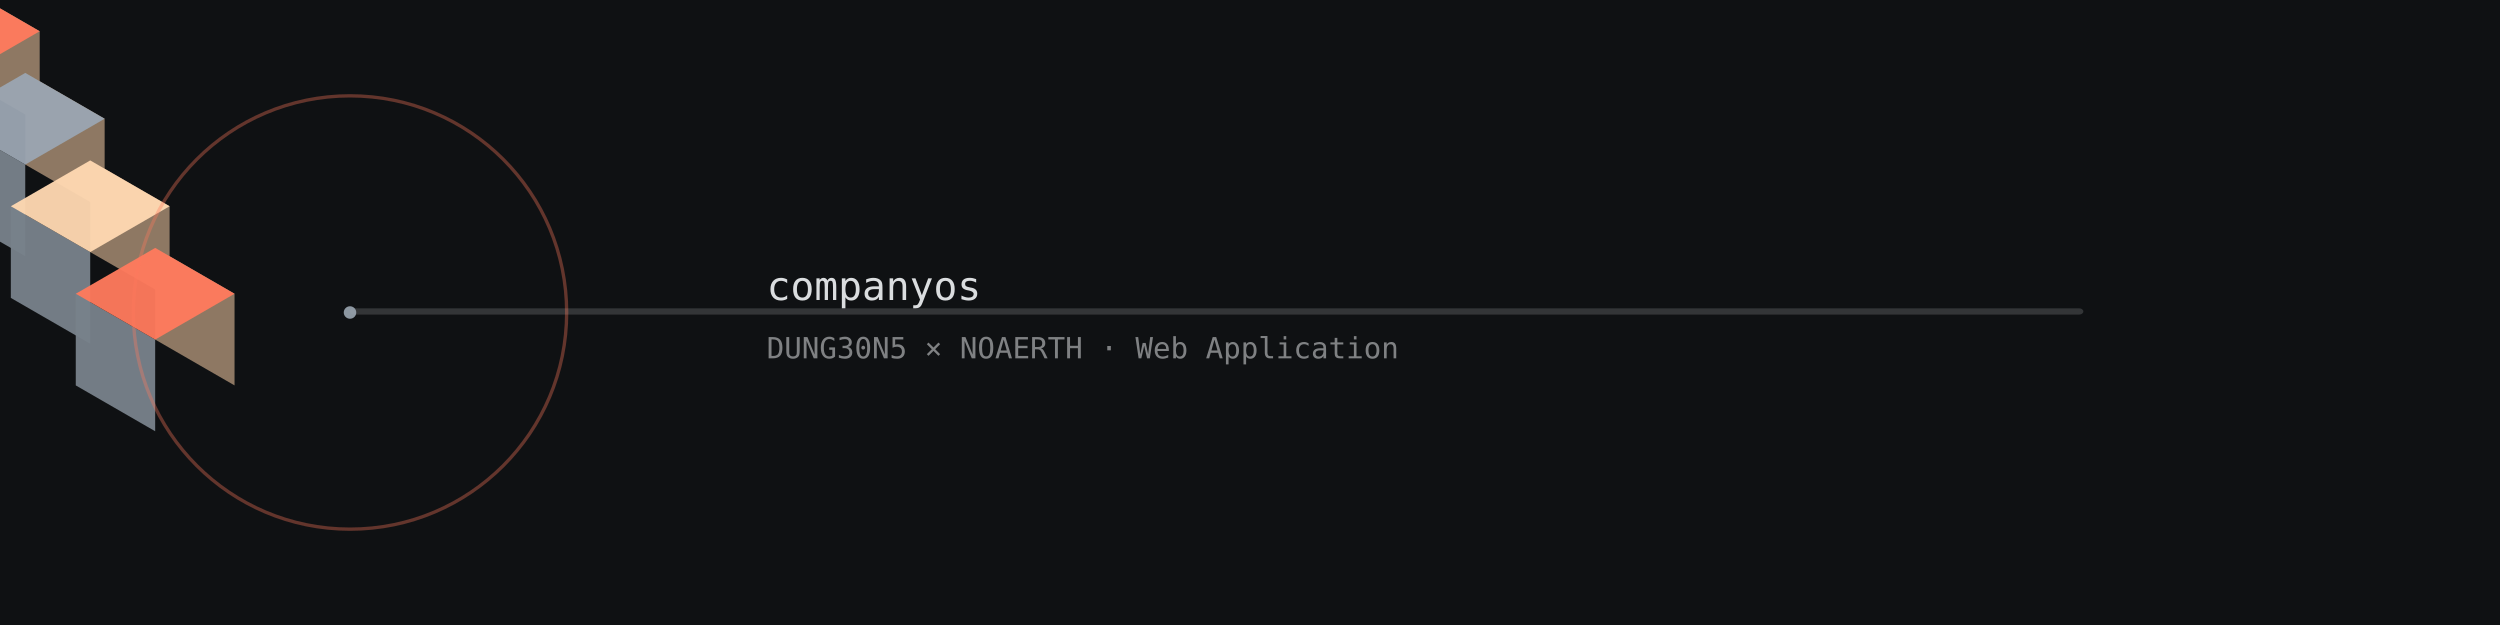
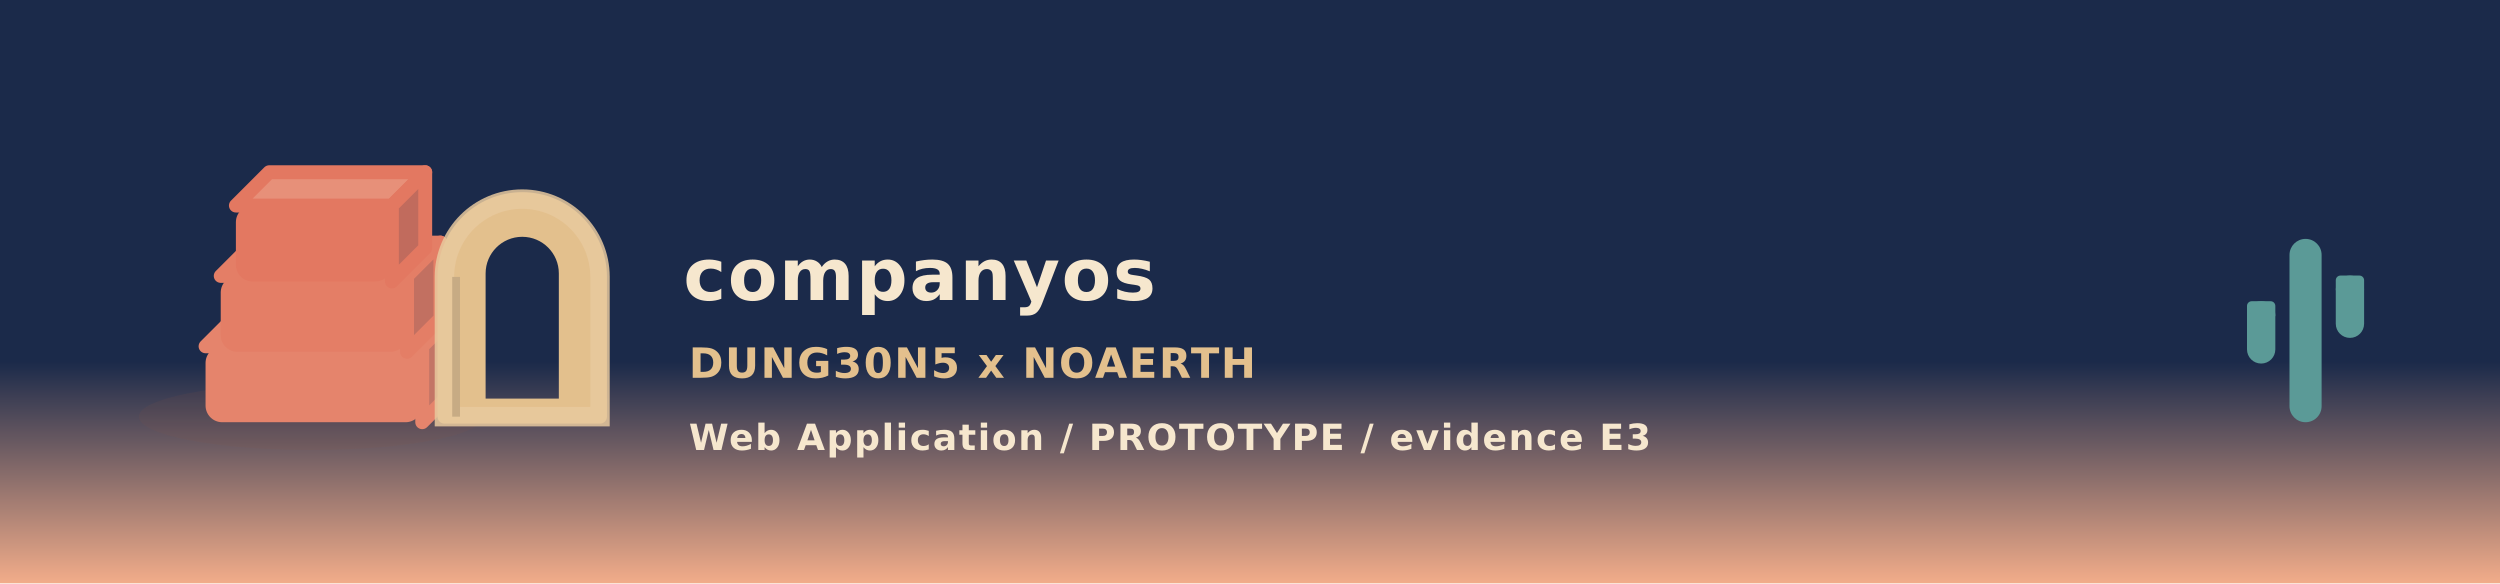
- <svg xmlns="http://www.w3.org/2000/svg" viewBox="0 0 1200 300" width="1200" height="300" role="img" aria-label="companyos identity object">
-   <rect width="1200" height="300" fill="#0f1113" />
-   <defs>
-     <linearGradient id="gft" x1="0" y1="0" x2="1" y2="1">
-       <stop offset="0%" stop-color="#ff7a5c" />
-       <stop offset="100%" stop-color="#9aa5b1" />
-     </linearGradient>
-   </defs>
-   <rect x="168.00" y="148.00" width="832.00" height="3.00" rx="2.00" fill="rgba(241,243,245,0.160)" opacity="1.00" />
-   <polygon points="-19.05,37.00 19.05,59.00 19.05,15.00 -19.05,-7.00" fill="#947d67" opacity="0.95" />
-   <polygon points="-57.16,59.00 -19.05,81.00 -19.05,37.00 -57.16,15.00" fill="#78818a" opacity="0.95" />
-   <polygon points="-19.05,-7.00 19.05,15.00 -19.05,37.00 -57.16,15.00" fill="#ff7a5c" opacity="0.95" />
-   <polygon points="12.12,79.00 50.23,101.00 50.23,57.00 12.12,35.00" fill="#947d67" opacity="0.95" />
-   <polygon points="-25.98,101.00 12.12,123.00 12.12,79.00 -25.98,57.00" fill="#78818a" opacity="0.95" />
-   <polygon points="12.12,35.00 50.23,57.00 12.12,79.00 -25.98,57.00" fill="#9aa5b1" opacity="0.95" />
-   <polygon points="43.30,121.00 81.41,143.00 81.41,99.00 43.30,77.00" fill="#947d67" opacity="0.95" />
-   <polygon points="5.20,143.00 43.30,165.00 43.30,121.00 5.20,99.00" fill="#78818a" opacity="0.95" />
-   <polygon points="43.30,77.00 81.41,99.00 43.30,121.00 5.20,99.00" fill="#ffd8b1" opacity="0.95" />
-   <polygon points="74.48,163.00 112.58,185.00 112.58,141.00 74.48,119.00" fill="#947d67" opacity="0.95" />
-   <polygon points="36.37,185.00 74.48,207.00 74.48,163.00 36.37,141.00" fill="#78818a" opacity="0.95" />
-   <polygon points="74.48,119.00 112.58,141.00 74.48,163.00 36.37,141.00" fill="#ff7a5c" opacity="0.95" />
+ <svg xmlns="http://www.w3.org/2000/svg" width="900" height="210" viewBox="0 0 900 210" role="img" aria-label="companyos - identity object">
+   <linearGradient id="skyf" x1="0" y1="0" x2="0" y2="1">
+     <stop offset="0" stop-color="#1b2a4a" />
+     <stop offset="0.62" stop-color="#1b2a4a" />
+     <stop offset="1" stop-color="#f3ad8a" />
+   </linearGradient>
+   <rect width="900" height="210" fill="url(#skyf)" />
+   <rect x="0" y="352" width="900" height="-142" fill="#e3c08d" />
+   <rect x="0" y="352" width="900" height="3" fill="#e6c596" />
+   <ellipse cx="112" cy="150" rx="62" ry="12" fill="rgba(138,90,68,0.11)" />
  <g>
-     <circle cx="168.00" cy="150.00" r="104.00" fill="none" stroke="rgba(255,122,92,0.350)" stroke-width="1.60" opacity="1.00" />
-     <animate attributeName="opacity" values="0.25;1.0;0.25" dur="15.6s" begin="0s" repeatCount="indefinite" />
+     <path d="M74,124.67 L152,124.67 L164,112.67 L86,112.67 Z" fill="#e99a82" stroke="#e5846c" stroke-width="5" stroke-linejoin="round" />
+     <path d="M152,124.67 L164,112.67 L164,140 L152,152 Z" fill="#c37566" stroke="#e5846c" stroke-width="5" stroke-linejoin="round" />
+     <rect x="74" y="124.67" width="78" height="27.33" rx="6" fill="#e5846c" />
+     <path d="M79.46,99.33 L146.54,99.33 L158.54,87.33 L91.46,87.33 Z" fill="#e8957d" stroke="#e47e66" stroke-width="5" stroke-linejoin="round" />
+     <path d="M146.54,99.33 L158.54,87.33 L158.54,114.67 L146.54,126.67 Z" fill="#c27061" stroke="#e47e66" stroke-width="5" stroke-linejoin="round" />
+     <rect x="79.46" y="99.33" width="67.08" height="27.33" rx="6" fill="#e47e66" />
+     <path d="M84.92,74 L141.08,74 L153.08,62 L96.92,62 Z" fill="#e79079" stroke="#e37861" stroke-width="5" stroke-linejoin="round" />
+     <path d="M141.08,74 L153.08,62 L153.08,89.33 L141.08,101.33 Z" fill="#c16b5d" stroke="#e37861" stroke-width="5" stroke-linejoin="round" />
+     <rect x="84.92" y="74" width="56.16" height="27.33" rx="6" fill="#e37861" />
+     <animate attributeName="opacity" values="0.72;1;0.72" dur="6s" begin="0s" repeatCount="indefinite" />
  </g>
-   <circle cx="168" cy="150" r="3" fill="rgba(154,165,177,0.900)">
-     <animate attributeName="opacity" values="0.35;0.95;0.35" dur="15.6s" begin="0s" repeatCount="indefinite" />
-   </circle>
-   <text x="368" y="144" font-family="ui-monospace,Menlo,monospace" font-size="19" fill="rgba(241,243,245,0.900)">companyos</text>
-   <text x="368" y="172" font-family="ui-monospace,Menlo,monospace" font-size="14" fill="rgba(241,243,245,0.500)">DUNG30N5 × NOAERTH · Web Application</text>
+   <path d="M160,150 L160,99.68 A28,28 0 0 1 216,99.68 L216,150 Z M172.32,146 L172.32,98.43 A15.68,15.68 0 0 1 203.68,98.43 L203.68,146 Z" fill="#e3c08d" fill-rule="evenodd" stroke="#e3c08d" stroke-width="5" stroke-linejoin="round" />
+   <path d="M160,150 L160,99.68 A28,28 0 0 1 216,99.68 L216,150 Z" fill="none" stroke="#e8c99d" stroke-width="7" stroke-linecap="round" opacity="0.85" />
+   <rect x="162.8" y="99.68" width="2.8" height="50.32" fill="#c7ab84" />
+   <text x="246" y="108" font-family="Verdana,DejaVu Sans,sans-serif" font-size="26" font-weight="700" letter-spacing="0.6" fill="#f6e7ce" text-anchor="start">companyos</text>
+   <text x="248" y="136" font-family="Verdana,DejaVu Sans,sans-serif" font-size="15" font-weight="700" letter-spacing="0.6" fill="#e3c08d" text-anchor="start">DUNG30N5 x NOAERTH</text>
+   <text x="248" y="162" font-family="Verdana,DejaVu Sans,sans-serif" font-size="13" font-weight="700" letter-spacing="0.6" fill="#f6e7ce" text-anchor="start">Web Application  /  PROTOTYPE  /  evidence E3</text>
+   <rect x="824.22" y="86" width="11.56" height="66" rx="5.78" fill="#5b9a97" />
+   <rect x="808.92" y="108.44" width="10.2" height="22.44" rx="5.1" fill="#5b9a97" />
+   <rect x="808.92" y="108.44" width="10.2" height="6.6" rx="1.7" fill="#5b9a97" />
+   <rect x="840.88" y="99.2" width="10.2" height="22.44" rx="5.1" fill="#5b9a97" />
+   <rect x="840.88" y="99.2" width="10.2" height="6.6" rx="1.7" fill="#5b9a97" />
</svg>
